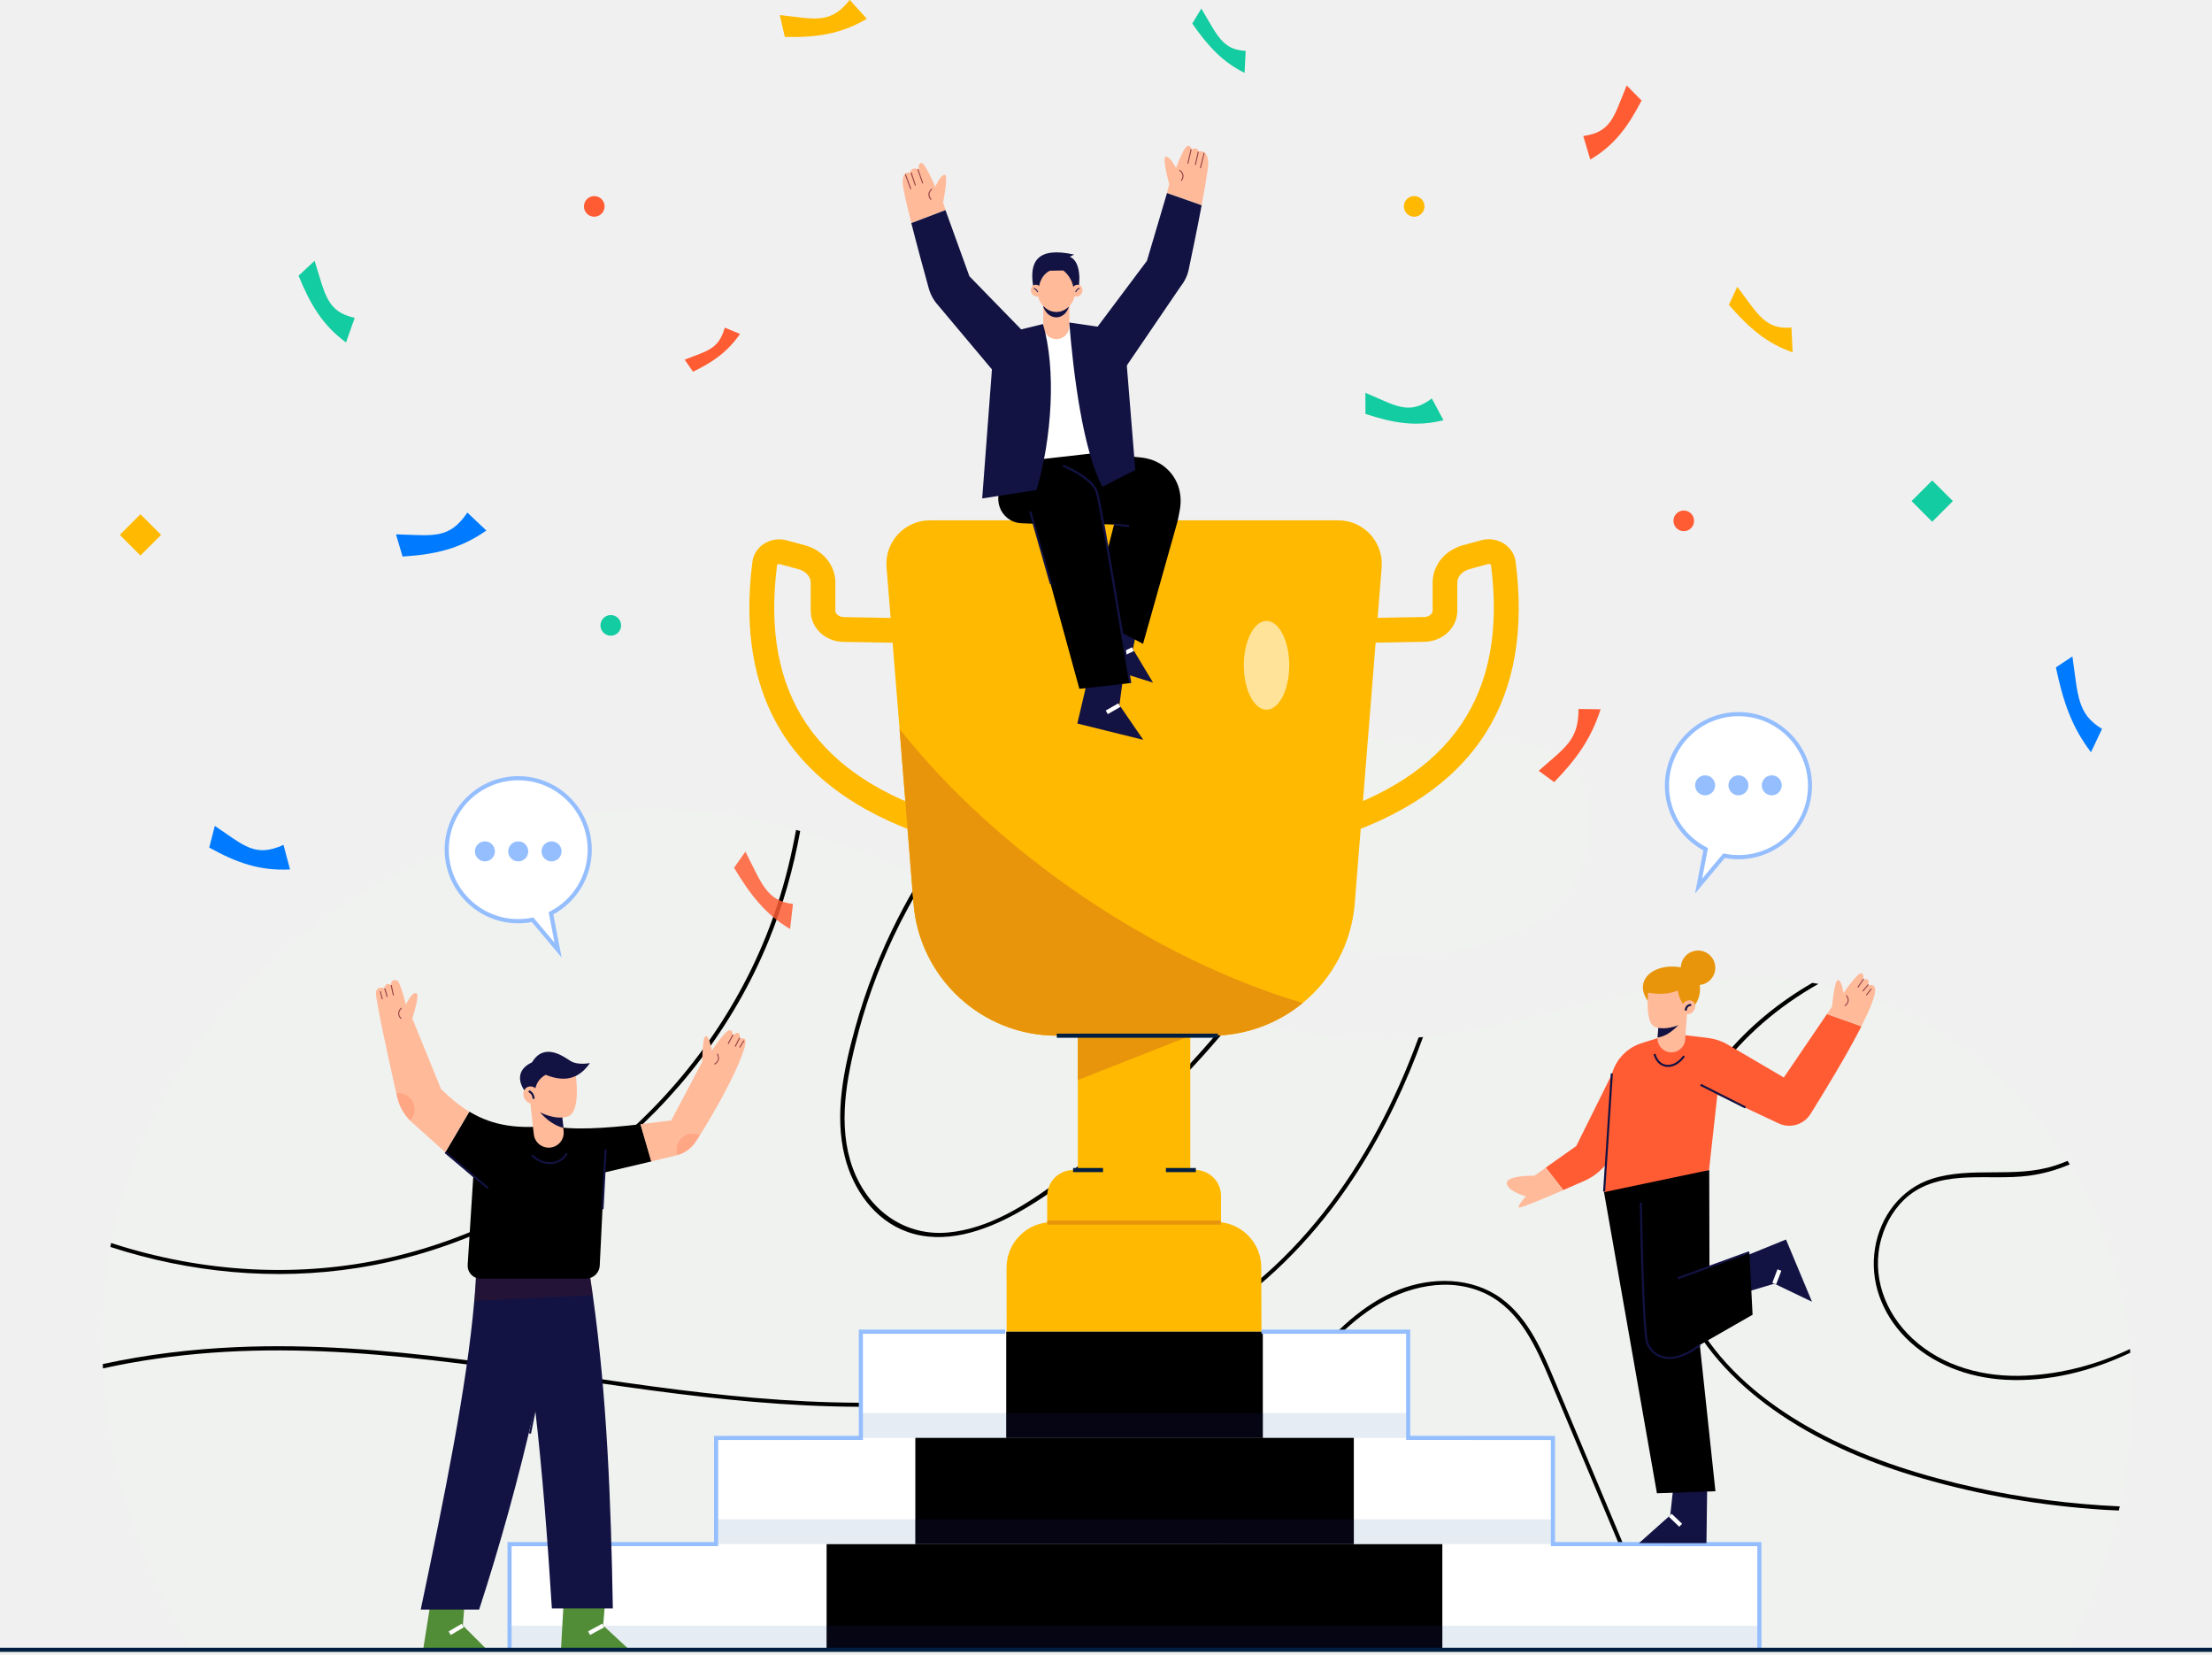
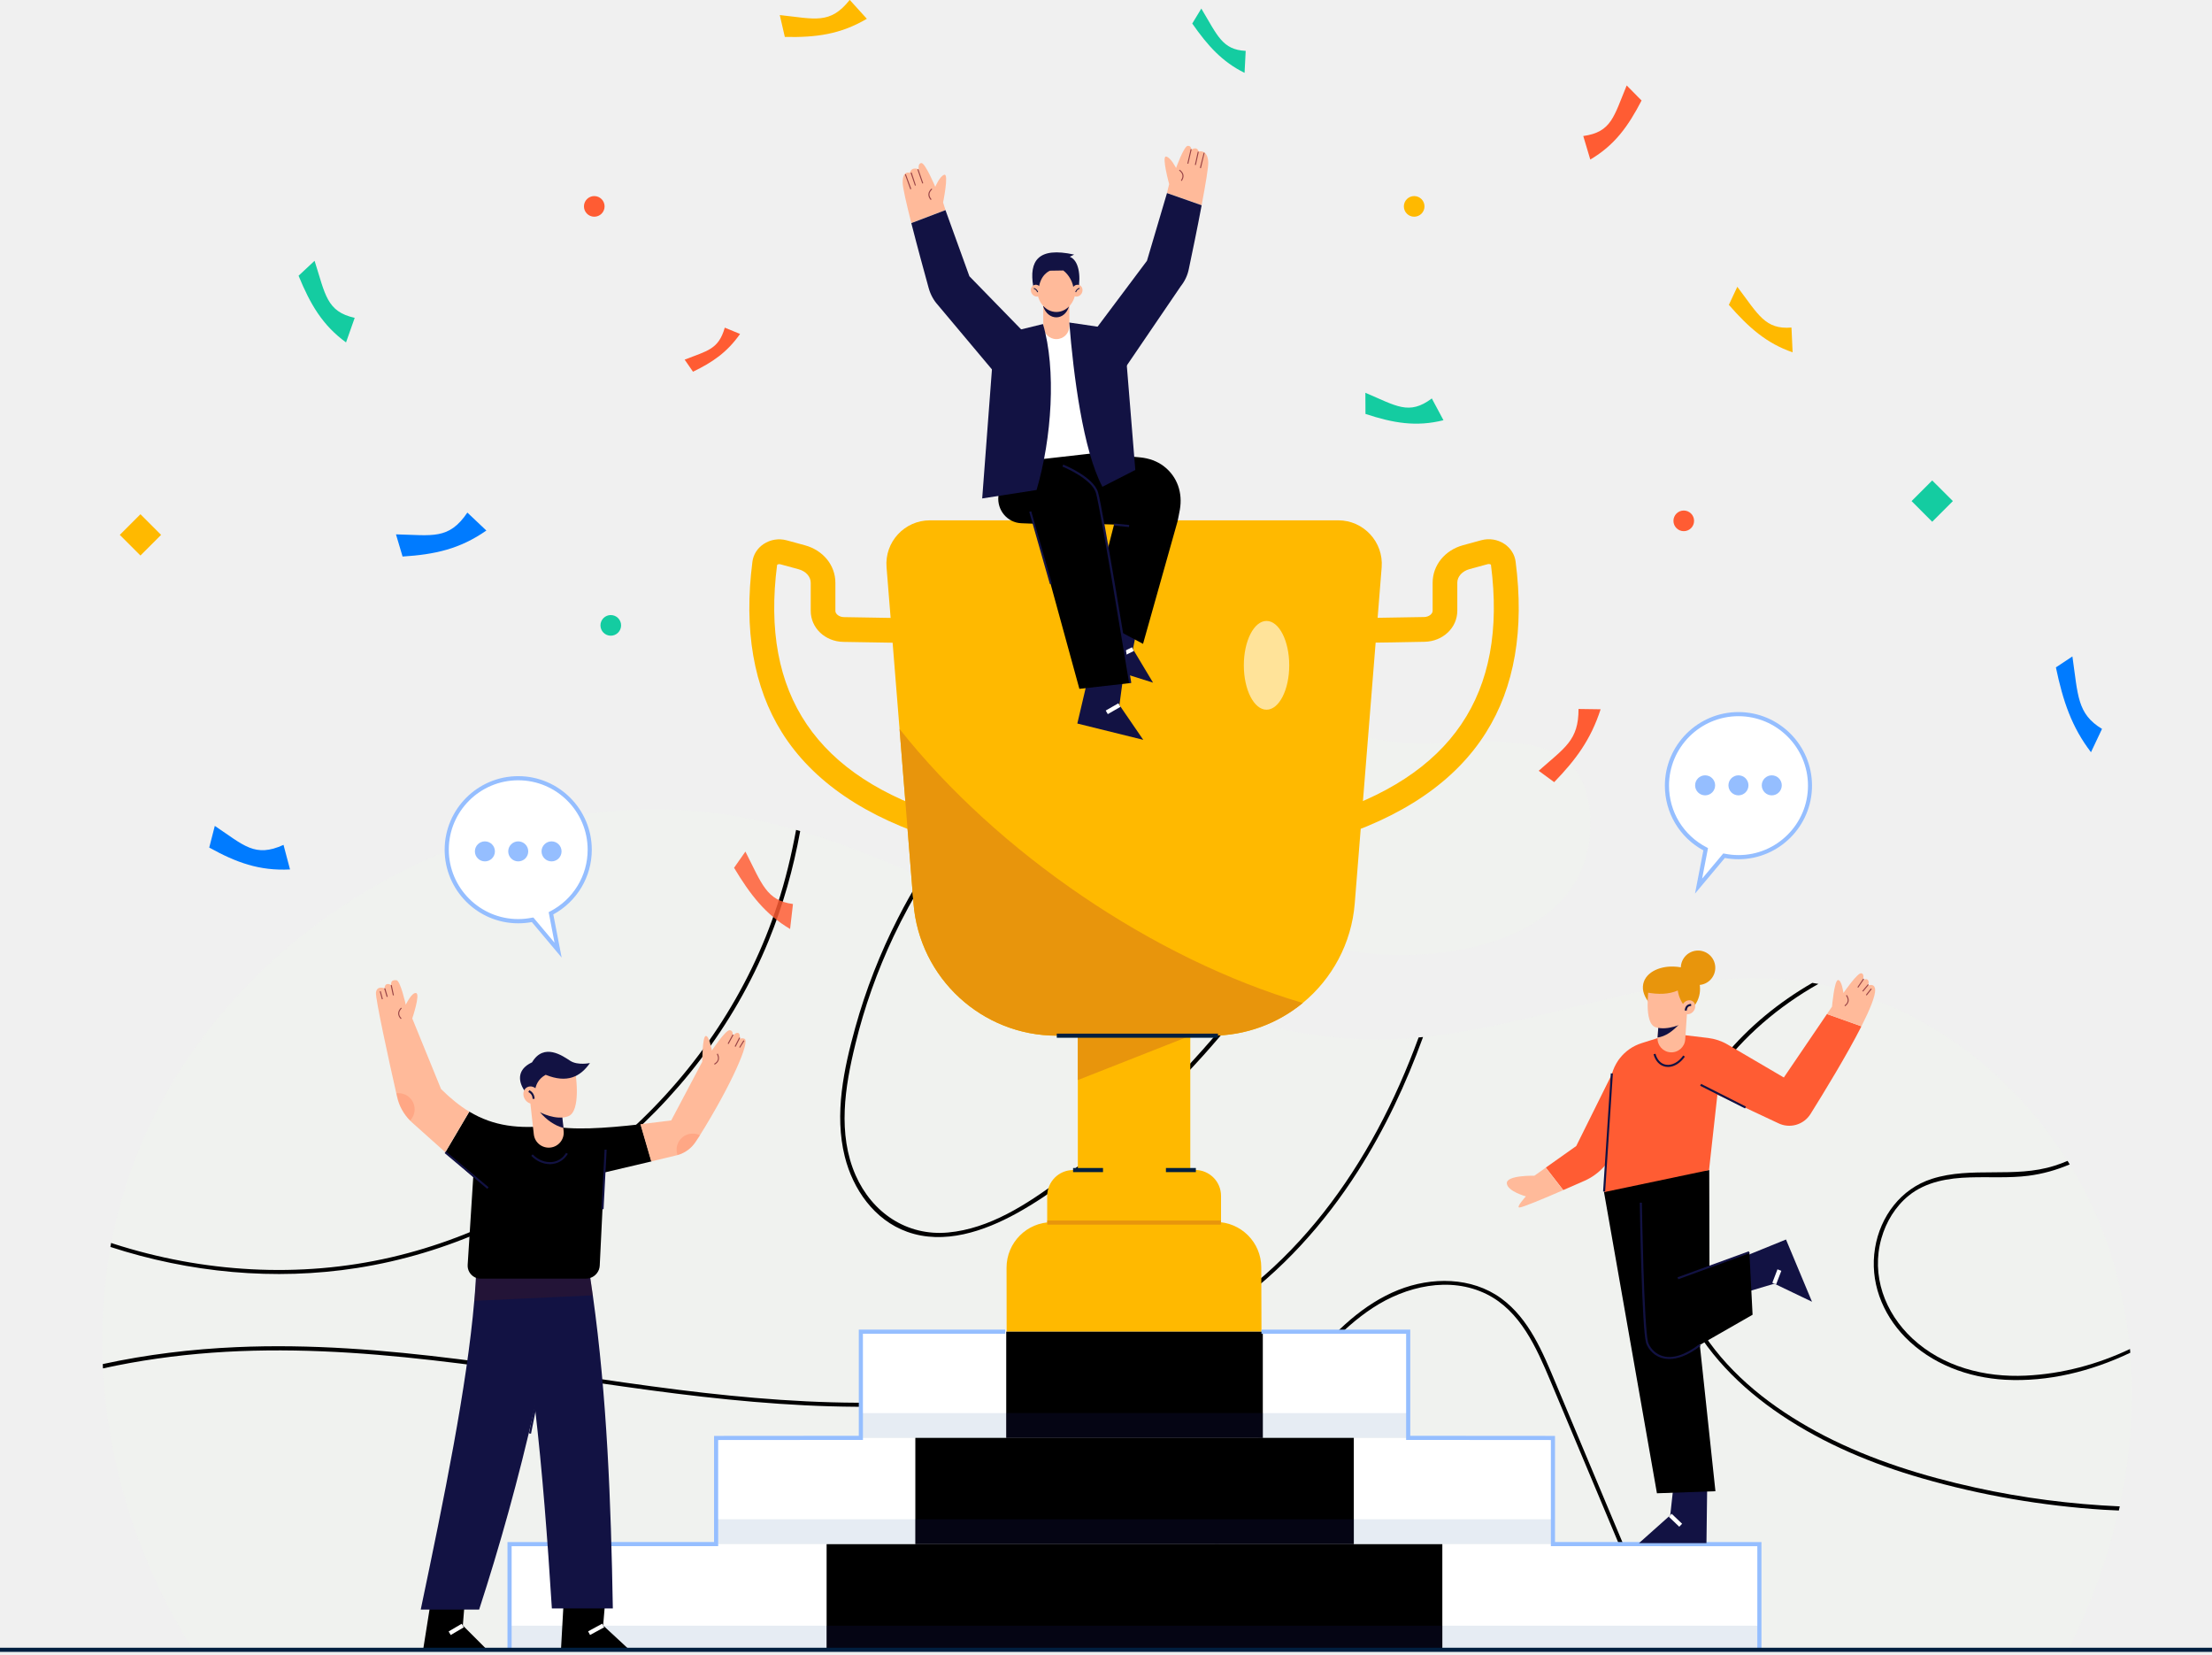
<svg xmlns="http://www.w3.org/2000/svg" width="250" height="187" viewBox="0 0 250 187" fill="none">
  <g clip-path="url(#clip0_10227_78181)">
    <g opacity="0.5">
      <path d="M238.27 140.765C232.953 125.105 218.704 112.255 202.239 110.693C186.696 109.212 171.689 117.292 156.076 117.444C130.831 117.677 109.877 97.645 85.145 92.572C56.402 86.672 24.686 104.536 14.809 132.171C8.443 150.012 11.696 170.476 21.805 186.404H233.722C240.94 172.411 243.319 155.644 238.27 140.765Z" fill="#F0F3EE" />
    </g>
    <path d="M40.346 143.272C60.833 140.077 79.024 125.455 86.859 106.32C88.504 102.297 89.67 98.134 90.439 93.902C90.288 93.855 90.124 93.808 89.973 93.773C89.448 96.619 88.772 99.44 87.862 102.216C84.667 112.045 78.755 120.872 71.118 127.81C63.527 134.702 54.234 139.739 44.229 142.059C33.874 144.461 22.925 143.785 12.827 140.532C12.734 140.508 12.652 140.474 12.559 140.439C12.524 140.59 12.501 140.742 12.477 140.893C21.433 143.808 31.018 144.73 40.346 143.272Z" fill="#000000" />
    <path d="M73.624 157.101C88.911 159.142 104.618 160.238 119.73 156.367C126.586 154.606 133.209 151.819 139.005 147.749C144.835 143.657 149.651 138.305 153.475 132.323C156.53 127.542 158.921 122.446 160.833 117.176C160.67 117.187 160.495 117.211 160.332 117.222C159.026 120.791 157.498 124.277 155.679 127.659C152.158 134.2 147.587 140.24 141.85 144.998C136.194 149.697 129.501 152.997 122.482 155.119C107.661 159.608 91.955 158.932 76.761 157.043C60.157 154.967 43.529 151.469 26.703 152.215C21.677 152.437 16.582 153.043 11.614 154.128C11.626 154.291 11.626 154.454 11.638 154.617C15.695 153.72 19.823 153.148 23.939 152.845C40.614 151.632 57.172 154.897 73.624 157.101Z" fill="#000000" />
    <path d="M223.263 168.086C217.386 166.792 211.591 164.996 206.227 162.244C201.236 159.667 196.525 156.251 193.19 151.668C189.762 146.957 188.13 141.255 188.631 135.448C189.576 124.779 196.525 116.244 205.516 111.171C205.282 111.125 205.061 111.09 204.828 111.055C197.283 115.416 191.267 122.097 188.969 130.877C187.5 136.474 187.838 142.421 190.299 147.692C192.654 152.752 196.712 156.799 201.295 159.877C206.134 163.13 211.602 165.416 217.199 167.025C223.904 168.96 230.83 170.15 237.792 170.593C238.351 170.628 238.911 170.651 239.471 170.675C239.506 170.523 239.541 170.371 239.576 170.208C234.084 169.963 228.627 169.264 223.263 168.086Z" fill="#000000" />
    <path d="M100.992 105.807C102.053 103.568 103.242 101.388 104.537 99.289C104.397 99.219 104.245 99.161 104.105 99.091C103.172 100.607 102.298 102.146 101.493 103.732C99.476 107.673 97.855 111.824 96.666 116.092C95.371 120.756 94.275 125.875 95.476 130.679C96.398 134.387 98.823 137.85 102.519 139.179C106.694 140.684 111.23 139.121 114.926 137.081C118.949 134.853 122.645 131.868 126.132 128.883C129.642 125.875 132.953 122.645 136.043 119.205C137.291 117.817 138.492 116.395 139.658 114.949C139.495 114.902 139.331 114.856 139.168 114.797C133.524 121.77 127.006 128.032 119.753 133.349C116.034 136.078 111.848 138.83 107.149 139.261C102.473 139.693 98.555 136.999 96.701 132.79C94.648 128.114 95.488 122.797 96.666 118.016C97.68 113.818 99.15 109.713 100.992 105.807Z" fill="#000000" />
    <path d="M226.645 155.901C231.484 156.157 236.334 154.956 240.765 152.846C240.754 152.706 240.742 152.566 240.73 152.426C237.057 154.163 233.093 155.236 228.953 155.434C224.313 155.656 219.578 154.443 216.127 151.225C213.014 148.321 211.451 144.089 212.64 139.914C213.165 138.06 214.215 136.323 215.719 135.099C217.678 133.513 220.208 133.105 222.657 133.035C224.861 132.965 227.076 133.128 229.268 132.848C230.866 132.638 232.428 132.207 233.921 131.565C233.839 131.437 233.758 131.297 233.676 131.169C233.186 131.379 232.696 131.565 232.195 131.717C227.671 133.163 222.832 131.764 218.342 133.198C214.833 134.317 212.501 137.454 211.917 141.022C211.299 144.765 212.699 148.403 215.311 151.085C218.296 154.128 222.424 155.668 226.645 155.901Z" fill="#000000" />
    <path d="M182.125 171.303C180.026 166.313 177.928 161.31 175.84 156.32C174.371 152.821 172.832 149.02 169.66 146.7C166.314 144.263 161.778 144.263 158.035 145.755C154.07 147.341 150.922 150.419 148.228 153.649C142.876 160.086 139.028 167.735 136.894 175.816C135.985 179.279 135.379 182.824 135.11 186.392H135.588C136.393 175.944 139.996 165.706 146.106 157.148C148.601 153.649 151.517 150.163 155.143 147.784C158.874 145.335 163.853 144.158 168.028 146.233C171.841 148.134 173.648 152.285 175.211 155.993C177.158 160.634 179.105 165.263 181.053 169.904C183.361 175.396 185.67 180.888 187.967 186.38H188.469C186.358 181.378 184.247 176.341 182.125 171.303Z" fill="#000000" />
    <g opacity="0.5">
      <path d="M162.291 83.978C159.271 84.072 156.227 83.944 152.718 82.672C145.232 79.956 135.903 84.41 135.833 93.05C135.787 99.755 141.955 104.198 147.669 106.238C158.443 110.098 180.761 108.069 179.712 92.059C179.373 86.94 176.656 84.55 171.747 83.99C168.284 83.582 165.288 83.885 162.291 83.978Z" fill="#F0F3EE" />
    </g>
    <path d="M202.601 39.809C199.662 38.794 197.657 37.033 195.395 34.445L196.351 32.404C198.729 35.553 199.499 37.255 202.472 37.01L202.601 39.809Z" fill="#FFB900" />
    <path d="M236.322 84.993C234.141 82.148 233.162 79.233 232.357 75.408L234.223 74.172C234.864 78.591 234.748 80.655 237.57 82.358L236.322 84.993Z" fill="#007BFF" />
    <path d="M163.141 47.482C160.051 48.251 157.474 47.808 154.326 46.77L154.314 44.38C157.813 45.861 159.247 46.957 161.824 45.021L163.141 47.482Z" fill="#14CCA1" />
    <path d="M83.641 37.733C82.183 39.808 80.539 40.928 78.323 42.001L77.379 40.636C79.956 39.622 81.204 39.493 81.915 37.022L83.641 37.733Z" fill="#FF5C33" />
    <path d="M32.778 98.239C29.303 98.414 26.703 97.458 23.648 95.767L24.277 93.318C27.577 95.522 28.801 96.933 32.043 95.464L32.778 98.239Z" fill="#007BFF" />
    <path d="M39.109 38.689C36.462 36.765 35.074 34.398 33.745 31.157L35.553 29.466C36.777 33.29 36.905 35.203 40.088 35.914L39.109 38.689Z" fill="#14CCA1" />
    <path d="M54.968 59.946C51.959 62.045 49.137 62.651 45.499 62.884L44.753 60.377C48.881 60.471 50.723 61.019 52.822 57.917L54.968 59.946Z" fill="#007BFF" />
    <path d="M97.971 2.122C94.963 3.895 92.199 4.244 88.701 4.174L88.13 1.702C92.083 2.122 93.82 2.798 96.036 -0.012L97.971 2.122Z" fill="#FFB900" />
    <path d="M140.66 8.232C138.153 6.996 136.52 5.201 134.748 2.659L135.774 0.968C137.605 4.023 138.141 5.62 140.788 5.749L140.66 8.232Z" fill="#14CCA1" />
    <path d="M179.734 18.027C182.486 16.407 184.002 14.296 185.53 11.358L183.85 9.655C182.393 13.153 182.148 14.926 178.941 15.369L179.734 18.027Z" fill="#FF5C33" />
    <g opacity="0.837">
      <path d="M89.296 104.967C86.52 103.323 84.806 101.119 82.964 98.052L84.246 96.222C86.112 99.871 86.614 101.749 89.622 102.145L89.296 104.967Z" fill="#FF5C33" />
    </g>
    <path d="M180.901 80.142C179.793 83.571 178.102 85.844 175.653 88.375L173.904 87.092C176.854 84.468 178.417 83.664 178.405 80.107L180.901 80.142Z" fill="#FF5C33" />
    <path d="M67.164 24.487C67.808 24.487 68.33 23.965 68.33 23.321C68.33 22.677 67.808 22.155 67.164 22.155C66.52 22.155 65.998 22.677 65.998 23.321C65.998 23.965 66.52 24.487 67.164 24.487Z" fill="#FF5C33" />
    <path d="M159.83 24.487C160.474 24.487 160.996 23.965 160.996 23.321C160.996 22.677 160.474 22.155 159.83 22.155C159.186 22.155 158.664 22.677 158.664 23.321C158.664 23.965 159.186 24.487 159.83 24.487Z" fill="#FFB900" />
    <path d="M190.299 60.017C190.943 60.017 191.465 59.495 191.465 58.851C191.465 58.207 190.943 57.685 190.299 57.685C189.655 57.685 189.133 58.207 189.133 58.851C189.133 59.495 189.655 60.017 190.299 60.017Z" fill="#FF5C33" />
    <path d="M69.03 71.828C69.674 71.828 70.196 71.306 70.196 70.662C70.196 70.018 69.674 69.496 69.03 69.496C68.386 69.496 67.864 70.018 67.864 70.662C67.864 71.306 68.386 71.828 69.03 71.828Z" fill="#14CCA1" />
    <path d="M15.874 58.103L13.541 60.437L15.874 62.77L18.208 60.437L15.874 58.103Z" fill="#FFB900" />
    <path d="M218.379 54.286L216.046 56.619L218.379 58.953L220.713 56.619L218.379 54.286Z" fill="#14CCA1" />
    <path d="M138.001 139.704L118.354 139.727V135.144C118.354 133.524 119.659 132.206 121.28 132.206L135.063 132.194C136.684 132.194 138.001 133.5 138.001 135.121V139.704Z" fill="#FFB900" />
    <path d="M134.526 112.313H121.816V134.818H134.526V112.313Z" fill="#FFB900" />
    <path d="M121.816 122.038V112.313H134.526L134.515 117.036L121.816 122.038Z" fill="#E8950C" />
    <path d="M150.035 94.951L149.219 92.269C164.097 87.768 170.406 78.451 168.505 63.806C168.482 63.782 168.33 63.689 168.132 63.747L166.08 64.307C165.264 64.529 164.704 65.147 164.704 65.835V69.006C164.704 70.93 163.083 72.469 161.007 72.516C158.862 72.563 155.189 72.621 154.711 72.621V69.823C155.049 69.823 157.381 69.776 160.961 69.718C161.474 69.706 161.917 69.379 161.917 69.006V65.835C161.917 63.864 163.305 62.162 165.357 61.602L167.409 61.042C168.307 60.797 169.263 60.949 170.033 61.462C170.732 61.928 171.187 62.651 171.292 63.444C172.295 71.14 171.175 77.647 167.957 82.754C164.482 88.304 158.454 92.409 150.035 94.951Z" fill="#FFB900" />
    <path d="M106.297 94.951C97.878 92.409 91.85 88.304 88.375 82.766C85.168 77.647 84.049 71.152 85.04 63.456C85.145 62.663 85.6 61.94 86.299 61.474C87.069 60.961 88.025 60.809 88.923 61.054L90.975 61.614C93.027 62.173 94.415 63.864 94.415 65.846V69.018C94.415 69.391 94.858 69.718 95.371 69.729C98.951 69.799 101.283 69.834 101.621 69.834V72.633C101.131 72.633 97.458 72.563 95.324 72.528C93.249 72.493 91.628 70.954 91.628 69.018V65.846C91.628 65.158 91.08 64.54 90.252 64.319L88.2 63.759C88.002 63.701 87.85 63.794 87.827 63.841C85.938 78.463 92.246 87.78 107.125 92.281L106.297 94.951Z" fill="#FFB900" />
    <path d="M156.157 64.097L153.113 102.076C152.752 106.623 150.525 110.623 147.236 113.328C144.426 115.637 140.823 117.024 136.917 117.024H119.438C110.972 117.024 103.918 110.518 103.242 102.076L101.667 82.369L100.198 64.097C99.965 61.241 102.227 58.792 105.096 58.792H151.248C154.116 58.792 156.378 61.241 156.157 64.097Z" fill="#FFB900" />
    <path d="M147.237 113.328C144.427 115.636 140.824 117.024 136.917 117.024H119.438C110.973 117.024 103.918 110.517 103.242 102.075L101.668 82.369C112.734 96.35 130.388 108.349 147.237 113.328Z" fill="#E8950C" />
    <path d="M137.652 116.791H119.438V117.257H137.652V116.791Z" fill="#001F40" />
    <path d="M124.662 131.973H121.28V132.439H124.662V131.973Z" fill="#001F40" />
    <path d="M135.156 131.973H131.774V132.439H135.156V131.973Z" fill="#001F40" />
    <path d="M142.573 150.805L113.771 150.839L113.76 143.237C113.76 140.403 116.057 138.095 118.89 138.095L137.407 138.071C140.241 138.071 142.549 140.368 142.549 143.202L142.573 150.805Z" fill="#FFB900" />
    <path d="M137.978 137.908H118.365V138.375H137.978V137.908Z" fill="#E8950C" />
    <path opacity="0.6" d="M143.143 80.189C144.56 80.189 145.709 77.944 145.709 75.175C145.709 72.406 144.56 70.161 143.143 70.161C141.727 70.161 140.578 72.406 140.578 75.175C140.578 77.944 141.727 80.189 143.143 80.189Z" fill="white" />
    <path d="M198.845 174.476H57.591V186.486H198.845V174.476Z" fill="white" />
    <path d="M175.512 162.477H80.935V174.487H175.512V162.477Z" fill="white" />
    <path d="M159.154 150.467H97.295V162.477H159.154V150.467Z" fill="white" />
    <path d="M163.012 174.476H93.423V186.486H163.012V174.476Z" fill="#000000" />
    <path d="M153.008 162.465H103.451V174.475H153.008V162.465Z" fill="#000000" />
    <path d="M142.723 150.467H113.724V162.477H142.723V150.467Z" fill="#000000" />
    <path opacity="0.1" d="M113.724 159.667H97.295V162.465H113.724V159.667Z" fill="#003E80" />
    <path opacity="0.1" d="M159.153 159.667H142.724V162.465H159.153V159.667Z" fill="#003E80" />
    <path opacity="0.3" d="M142.723 159.667H113.724V162.465H142.723V159.667Z" fill="#121243" />
    <path opacity="0.1" d="M103.439 171.665H80.935V174.464H103.439V171.665Z" fill="#003E80" />
    <path opacity="0.1" d="M175.501 171.665H152.996V174.464H175.501V171.665Z" fill="#003E80" />
    <path opacity="0.3" d="M153.008 171.665H103.451V174.464H153.008V171.665Z" fill="#121243" />
    <path opacity="0.1" d="M93.423 183.688H57.591V186.486H93.423V183.688Z" fill="#003E80" />
    <path opacity="0.1" d="M198.845 183.688H163.013V186.486H198.845V183.688Z" fill="#003E80" />
    <path opacity="0.3" d="M163.012 183.688H93.423V186.486H163.012V183.688Z" fill="#121243" />
    <path d="M57.824 186.486H57.357V174.242L80.702 174.231V162.244L97.061 162.232V150.233H113.607V150.7H97.528V162.698L81.168 162.71V174.697L57.824 174.709V186.486Z" fill="#95BEFF" />
    <path d="M199.079 186.486H198.612V174.709L175.28 174.697V162.71L158.92 162.698V150.7H142.572V150.233H159.387V162.232L175.746 162.244V174.231L199.079 174.242V186.486Z" fill="#95BEFF" />
    <path d="M125.269 69.228L123.531 75L130.318 77.134L128.044 73.345L128.708 70.01L125.269 69.228Z" fill="#121243" />
    <path d="M127.937 73.138L126.566 73.812L126.772 74.231L128.143 73.557L127.937 73.138Z" fill="white" />
    <path d="M124.067 51.224L128.848 51.679C129.828 51.773 130.795 52.099 131.565 52.705C133.081 53.883 133.675 55.714 133.349 57.579C133.267 58.057 133.162 58.512 133.092 58.885L129.186 72.75L123.263 69.59L125.91 59.27L119.893 59.084L116.616 52.204L117.806 46.712L124.067 51.224Z" fill="#000000" />
    <path d="M123.24 75.443L121.759 81.752L129.21 83.594L126.516 79.664L127.006 76.038L123.24 75.443Z" fill="#121243" />
    <path d="M126.396 79.466L124.97 80.285L125.202 80.69L126.628 79.871L126.396 79.466Z" fill="white" />
    <path d="M116.873 59.177L121.992 77.834L127.74 77.181L124.382 57.405C124.056 55.679 123.986 54.618 121.35 53.312L118.529 51.749L117.806 46.724L113.526 49.511L112.838 56.064C112.675 57.65 113.853 59.049 115.415 59.119L116.873 59.177Z" fill="#000000" />
    <path d="M124.312 51.132L115.789 52.099C114.832 52.204 113.981 51.528 113.865 50.572L112.384 37.955L119.485 36.218L127.018 37.349L125.63 49.802C125.56 50.502 125.012 51.05 124.312 51.132Z" fill="white" />
    <path d="M106.588 22.878C106.588 22.878 107.253 19.625 106.74 19.742C106.227 19.858 105.702 21.106 105.702 21.106C105.702 21.106 104.571 18.401 104.14 18.424C103.708 18.447 103.837 19.135 103.837 19.135C103.837 19.135 103.032 18.75 102.822 19.543C102.822 19.543 102.018 19.159 102.018 20.64C102.018 21.176 102.449 23.041 102.997 25.199L106.857 23.73L106.588 22.878Z" fill="#FFBA9A" />
    <path d="M109.562 31.216L106.857 23.741L102.997 25.21C103.673 27.869 104.525 30.982 104.968 32.58C105.166 33.279 105.516 33.932 106.005 34.469L113.748 43.692L117.095 38.946L109.562 31.216Z" fill="#121243" />
    <path d="M105.19 22.599C104.805 22.144 104.84 21.713 105.283 21.305L105.364 21.386C104.968 21.748 104.945 22.121 105.283 22.517L105.19 22.599Z" fill="#974245" />
    <path d="M103.793 19.114L103.683 19.152L104.233 20.739L104.343 20.701L103.793 19.114Z" fill="#974245" />
    <path d="M103.406 20.978L102.916 19.532L103.033 19.485L103.511 20.943L103.406 20.978Z" fill="#974245" />
    <path d="M102.881 21.386L102.274 19.718L102.379 19.672L102.997 21.351L102.881 21.386Z" fill="#974245" />
    <path d="M136.556 18.296C136.474 16.826 135.472 17.118 135.472 17.118C135.273 16.477 134.644 16.908 134.644 16.908C134.644 16.908 134.679 16.477 134.247 16.477C133.816 16.477 132.918 18.984 132.918 18.984C132.918 18.984 132.312 17.771 131.787 17.689C131.262 17.608 132.137 20.803 132.137 20.803L131.892 21.805L135.81 23.181C136.241 20.884 136.591 18.855 136.556 18.296Z" fill="#FFBA9A" />
    <path d="M131.892 21.817L129.629 29.467L123.1 38.177L126.831 42.06L133.454 32.335C133.909 31.764 134.224 31.099 134.364 30.376C134.69 28.814 135.32 25.829 135.809 23.193L131.892 21.817Z" fill="#121243" />
    <path d="M133.559 20.453L133.466 20.383C133.757 19.951 133.687 19.578 133.256 19.263L133.326 19.17C133.816 19.531 133.897 19.963 133.559 20.453Z" fill="#974245" />
    <path d="M134.569 16.845L134.189 18.48L134.303 18.507L134.682 16.871L134.569 16.845Z" fill="#974245" />
    <path d="M135.371 17.136L135.043 18.628L135.157 18.653L135.485 17.161L135.371 17.136Z" fill="#974245" />
    <path d="M135.728 19.007L135.611 18.972L136.043 17.246L136.148 17.269L135.728 19.007Z" fill="#974245" />
    <path d="M119.391 38.316C118.575 38.316 117.91 37.652 117.91 36.836V34.212H120.86V36.847C120.86 37.663 120.207 38.316 119.391 38.316Z" fill="#FFBA9A" />
    <path d="M120.825 34.597C120.359 36.241 118.47 36.311 117.887 34.597H120.825Z" fill="#121243" />
    <path d="M119.391 35.25C120.596 35.25 121.572 34.112 121.572 32.708C121.572 31.304 120.596 30.166 119.391 30.166C118.187 30.166 117.211 31.304 117.211 32.708C117.211 34.112 118.187 35.25 119.391 35.25Z" fill="#FFBA9A" />
    <path d="M117.386 32.755C117.514 31.006 118.669 30.586 118.669 30.586L120.173 30.562C120.791 31.029 121.315 31.903 121.35 32.813L121.864 32.789C122.19 31.075 121.898 29.396 120.907 29.012L121.397 28.767C117.304 27.857 116.29 29.501 116.78 32.37L117.386 32.755Z" fill="#121243" />
    <path d="M117.666 32.591C117.829 32.929 117.712 33.326 117.421 33.465C117.117 33.605 116.744 33.442 116.581 33.104C116.418 32.766 116.534 32.37 116.826 32.23C117.129 32.078 117.502 32.241 117.666 32.591Z" fill="#FFBA9A" />
    <path d="M117.223 33.022C117.153 32.824 117.024 32.696 116.826 32.626L116.861 32.532C117.094 32.614 117.246 32.765 117.328 32.999L117.223 33.022Z" fill="#121243" />
    <path d="M121.187 32.591C121.023 32.929 121.14 33.326 121.431 33.465C121.735 33.605 122.108 33.442 122.271 33.104C122.434 32.766 122.318 32.37 122.026 32.23C121.723 32.078 121.35 32.241 121.187 32.591Z" fill="#FFBA9A" />
    <path d="M121.618 33.023L121.524 32.988C121.606 32.755 121.758 32.603 121.991 32.522L122.026 32.615C121.816 32.685 121.688 32.825 121.618 33.023Z" fill="#121243" />
    <path d="M117.876 36.614C119.392 41.721 118.879 49.522 117.153 55.364L111.008 56.32L112.395 37.955L117.876 36.614Z" fill="#121243" />
    <path d="M120.85 36.44C121.316 42.351 122.412 50.91 124.593 55.003L128.312 53.102L127.03 37.349L120.85 36.44Z" fill="#121243" />
    <path d="M127.613 77.205C127.578 77.006 124.371 57.347 123.858 55.679C123.357 54.059 120.115 52.729 120.08 52.718L120.173 52.496C120.313 52.554 123.555 53.872 124.091 55.598C124.616 57.277 127.729 76.342 127.858 77.158L127.613 77.205Z" fill="#121243" />
    <path d="M116.551 57.772L116.327 57.836L118.659 65.998L118.883 65.934L116.551 57.772Z" fill="#121243" />
    <path d="M127.601 59.55L125.887 59.386L125.91 59.153L127.624 59.317L127.601 59.55Z" fill="#121243" />
-     <path d="M48.67 181.063L47.796 186.567H55.212L52.309 183.663L52.53 180.935L48.67 181.063Z" fill="#518C36" />
+     <path d="M48.67 181.063L47.796 186.567H55.212L52.309 183.663L52.53 180.935L48.67 181.063Z" fill="#000000" />
    <path d="M52.181 183.471L50.703 184.34L50.94 184.742L52.417 183.873L52.181 183.471Z" fill="white" />
    <path d="M63.98 140.975C63.875 141.628 63.77 142.281 63.642 142.922C63.444 144.135 63.222 145.347 63.013 146.537C62.231 150.828 61.38 154.979 60.447 158.99C60.447 158.99 60.447 158.99 60.447 159.002C58.605 167.117 56.483 174.697 54.151 181.868H47.551C50.209 169.193 52.775 156.658 53.603 146.956C53.731 145.534 53.812 144.158 53.847 142.864L63.98 140.975Z" fill="#121243" />
-     <path d="M63.712 180.807L63.398 186.462L71.303 186.567L68.167 183.663L68.4 180.935L63.712 180.807Z" fill="#518C36" />
+     <path d="M63.712 180.807L63.398 186.462L71.303 186.567L68.167 183.663L68.4 180.935L63.712 180.807Z" fill="#000000" />
    <path d="M68.064 183.458L66.467 184.328L66.69 184.738L68.287 183.868L68.064 183.458Z" fill="white" />
    <path d="M69.263 181.739H62.372C61.882 173.904 61.299 166.243 60.459 159.013C60.459 159.013 60.459 159.013 60.459 159.001C59.969 154.757 59.386 150.653 58.687 146.746C58.465 145.487 58.221 144.251 57.976 143.027L63.654 142.933L66.476 142.887C66.663 144.041 66.838 145.207 67.001 146.373C68.598 157.777 69.053 169.694 69.263 181.739Z" fill="#121243" />
    <path opacity="0.3" d="M67.001 146.362L63.013 146.548L58.687 146.747L53.626 146.98C53.754 145.557 53.836 144.181 53.871 142.887L63.98 140.986C63.876 141.639 63.771 142.292 63.642 142.934L66.464 142.887C66.662 144.041 66.837 145.196 67.001 146.362Z" fill="#4A191B" />
    <path d="M60.015 161.998L59.782 161.952L62.126 150.326L62.359 150.373L60.015 161.998Z" fill="#121243" />
    <path d="M62.162 127.192C58.675 127.565 55.818 127.274 53.043 125.606L50.338 130.189L53.486 132.999L52.856 142.922C52.822 143.505 53.136 144.053 53.661 144.321C53.859 144.426 54.081 144.473 54.314 144.473H66.231C66.884 144.473 67.455 144.065 67.689 143.459C67.747 143.307 67.77 143.155 67.782 143.004L68.295 132.486L73.635 131.227L72.411 127.029C68.307 127.495 64.645 127.74 62.162 127.192Z" fill="#000000" />
    <path d="M53.031 125.606L50.326 130.189L46.583 126.842C46.502 126.772 46.42 126.691 46.338 126.609C45.615 125.874 45.102 124.953 44.881 123.939C44.846 123.811 44.822 123.671 44.788 123.531C43.96 119.881 42.409 112.78 42.49 112.15C42.595 111.311 43.458 111.672 43.458 111.672C43.528 110.867 44.193 111.299 44.193 111.299C44.193 110.844 44.344 110.728 44.799 110.751C45.254 110.774 45.86 113.526 45.86 113.526C45.86 113.526 46.537 112.092 47.026 112.208C47.528 112.313 46.595 115.077 46.595 115.077L49.848 123.053C50.944 124.137 51.982 124.965 53.031 125.606Z" fill="#FFBA9A" />
    <path opacity="0.2" d="M46.863 125.339C46.863 125.828 46.664 126.283 46.35 126.61C45.627 125.875 45.114 124.954 44.892 123.939C44.857 123.811 44.834 123.671 44.799 123.531C44.88 123.52 44.95 123.52 45.032 123.52C46.047 123.52 46.863 124.336 46.863 125.339Z" fill="#FF5C33" />
    <path d="M45.301 115.147C44.893 114.715 44.904 114.284 45.324 113.853L45.406 113.934C45.033 114.319 45.021 114.692 45.383 115.065L45.301 115.147Z" fill="#974245" />
    <path d="M44.403 112.477L44.158 111.322L44.275 111.299L44.52 112.453L44.403 112.477Z" fill="#974245" />
    <path d="M43.704 112.651L43.424 111.695L43.54 111.66L43.82 112.616L43.704 112.651Z" fill="#974245" />
    <path d="M43.032 111.993L42.919 112.023L43.157 112.913L43.27 112.883L43.032 111.993Z" fill="#974245" />
    <path d="M79.104 128.277C79.057 128.37 78.999 128.451 78.941 128.533L78.591 129.058C78.113 129.769 77.402 130.282 76.574 130.515C76.527 130.527 76.481 130.539 76.434 130.55L73.6 131.227L72.376 127.029C73.507 126.889 74.673 126.749 75.862 126.597L79.372 119.963C79.372 119.963 79.372 117.141 79.757 117.059C80.142 116.966 80.457 118.703 80.457 118.703C80.457 118.703 81.972 116.406 82.451 116.406C82.929 116.406 82.8 117.059 82.8 117.059C82.8 117.059 83.243 116.511 83.512 116.768C83.652 116.908 83.628 117.397 83.628 117.397C83.628 117.397 83.803 117.234 84.141 117.374C84.818 117.642 82.695 122.516 79.104 128.277Z" fill="#FFBA9A" />
    <path opacity="0.2" d="M79.104 128.277C79.057 128.37 78.999 128.452 78.941 128.533L78.591 129.058C78.113 129.769 77.402 130.282 76.574 130.516C76.504 130.317 76.469 130.119 76.469 129.909C76.469 128.895 77.285 128.09 78.288 128.09C78.579 128.078 78.859 128.148 79.104 128.277Z" fill="#FF5C33" />
    <path d="M80.771 120.301L80.713 120.196C81.168 119.928 81.261 119.578 81.016 119.1L81.121 119.042C81.389 119.578 81.273 119.998 80.771 120.301Z" fill="#974245" />
    <path d="M82.345 117.969L82.24 117.911L82.8 116.885L82.905 116.931L82.345 117.969Z" fill="#974245" />
    <path d="M83.138 118.284L83.033 118.225L83.546 117.223L83.651 117.281L83.138 118.284Z" fill="#974245" />
    <path d="M83.639 118.389L83.546 118.331L84.024 117.55L84.129 117.608L83.639 118.389Z" fill="#974245" />
    <path d="M50.405 130.111L50.255 130.29L55.07 134.329L55.22 134.15L50.405 130.111Z" fill="#121243" />
    <path d="M68.214 136.626L67.981 136.614L68.33 129.897L68.564 129.909L68.214 136.626Z" fill="#121243" />
    <path d="M62.161 131.541C61.403 131.541 60.622 131.203 60.039 130.597L60.202 130.434C60.809 131.063 61.625 131.378 62.406 131.297C63.059 131.227 63.619 130.853 63.98 130.259L64.178 130.375C63.782 131.028 63.164 131.436 62.429 131.518C62.348 131.541 62.255 131.541 62.161 131.541Z" fill="#121243" />
    <path d="M62.208 129.664C61.275 129.769 60.436 129.104 60.331 128.171L59.888 124.172L63.258 123.799L63.701 127.798C63.806 128.72 63.141 129.559 62.208 129.664Z" fill="#FFBA9A" />
    <path d="M61.019 125.664C61.788 126.55 62.674 127.18 63.689 127.448L63.444 125.291L61.019 125.664Z" fill="#121243" />
    <path d="M65.054 121.338C65.054 121.338 65.707 125.583 64.214 126.131C62.827 126.644 61.008 125.664 61.008 125.664L59.783 122.096L61.369 120.65L65.054 121.338Z" fill="#FFBA9A" />
    <path d="M60.436 123.414C60.518 122.597 60.844 121.898 61.672 121.443C64.086 122.423 65.59 121.676 66.674 120.114C66.674 120.114 65.298 120.405 64.459 119.869C63.631 119.333 61.485 117.77 60.133 120.032C58.244 120.907 58.64 122.434 59.41 123.414H60.436Z" fill="#121243" />
    <path d="M60.571 124.615C60.988 124.373 61.1 123.784 60.819 123.299C60.538 122.814 59.971 122.617 59.554 122.86C59.136 123.102 59.025 123.691 59.305 124.176C59.586 124.66 60.153 124.857 60.571 124.615Z" fill="#FFBA9A" />
    <path d="M60.203 124.172C60.179 123.799 60.016 123.542 59.713 123.391L59.818 123.181C60.191 123.367 60.401 123.694 60.424 124.148L60.203 124.172Z" fill="#121243" />
    <path d="M58.57 87.92C63.036 87.92 66.651 91.535 66.651 96.001C66.651 99.126 64.867 101.842 62.266 103.183L63.071 107.346L60.191 103.918C59.666 104.023 59.118 104.081 58.558 104.081C54.092 104.081 50.477 100.467 50.477 96.001C50.489 91.535 54.104 87.92 58.57 87.92Z" fill="white" />
    <path d="M63.479 108.197L60.109 104.186C59.608 104.279 59.083 104.326 58.57 104.326C53.987 104.326 50.256 100.595 50.256 96.012C50.256 91.43 53.987 87.698 58.57 87.698C63.152 87.698 66.884 91.43 66.884 96.012C66.884 99.079 65.216 101.854 62.534 103.323L63.479 108.197ZM60.284 103.673L62.674 106.518L62.01 103.067L62.161 102.985C64.785 101.632 66.417 98.951 66.417 96.012C66.417 91.686 62.896 88.165 58.57 88.165C54.244 88.165 50.722 91.674 50.722 96.001C50.722 100.327 54.244 103.848 58.57 103.848C59.106 103.848 59.631 103.79 60.156 103.685L60.284 103.673Z" fill="#95BEFF" />
    <path d="M54.804 97.329C55.429 97.329 55.935 96.823 55.935 96.198C55.935 95.574 55.429 95.067 54.804 95.067C54.179 95.067 53.673 95.574 53.673 96.198C53.673 96.823 54.179 97.329 54.804 97.329Z" fill="#95BEFF" />
    <path d="M58.571 97.329C59.195 97.329 59.702 96.823 59.702 96.198C59.702 95.574 59.195 95.067 58.571 95.067C57.946 95.067 57.44 95.574 57.44 96.198C57.44 96.823 57.946 97.329 58.571 97.329Z" fill="#95BEFF" />
    <path d="M62.336 97.329C62.961 97.329 63.467 96.823 63.467 96.198C63.467 95.574 62.961 95.067 62.336 95.067C61.712 95.067 61.205 95.574 61.205 96.198C61.205 96.823 61.712 97.329 62.336 97.329Z" fill="#95BEFF" />
    <path d="M183.01 119.694L178.148 129.489L174.708 131.926L176.679 134.468C177.576 134.072 178.439 133.699 179.104 133.407C179.92 133.046 180.655 132.509 181.261 131.845L184.864 127.88L183.01 119.694Z" fill="#FF5C33" />
    <path d="M173.414 132.847C173.414 132.847 170.208 132.765 170.301 133.722C170.394 134.619 172.458 135.179 172.458 135.179C172.458 135.179 171.315 136.415 171.712 136.438C172.038 136.45 174.464 135.436 176.667 134.479L174.697 131.938L173.414 132.847Z" fill="#FFBA9A" />
    <path d="M192.946 167.911L192.864 174.359H185.238L188.771 171.21L189.168 167.596L192.946 167.911Z" fill="#121243" />
    <path d="M188.931 171.043L188.609 171.38L189.79 172.507L190.112 172.17L188.931 171.043Z" fill="white" />
    <path d="M195.884 142.479L201.854 140.054L204.792 147.085L200.536 145.044L197.05 146.082L195.884 142.479Z" fill="#121243" />
    <path d="M200.89 143.423L200.307 144.947L200.742 145.114L201.326 143.589L200.89 143.423Z" fill="white" />
    <path d="M181.285 134.702L187.267 168.727L193.878 168.494L189.821 130.48L181.285 134.702Z" fill="#000000" />
    <path d="M185.378 132.976L185.973 150.781C186.008 151.819 186.614 152.752 187.558 153.195C188.386 153.591 189.342 153.556 190.135 153.102L198.076 148.554L197.715 141.499L193.202 143.179L193.179 132.206L185.378 132.976Z" fill="#000000" />
    <path d="M201.609 121.747L195.243 118.016C194.566 117.62 193.82 117.375 193.051 117.281L188.946 116.792L185.541 117.864C183.536 118.494 182.136 120.29 182.008 122.389L181.285 134.702L193.155 132.207L194.1 123.683L200.956 126.901C202.262 127.554 203.848 127.111 204.629 125.863C206.192 123.356 208.746 119.182 210.378 115.964L206.483 114.576L201.609 121.747Z" fill="#FF5C33" />
    <path d="M211.124 111.357C211.124 111.357 211.322 110.844 211.054 110.681C210.798 110.518 210.506 110.809 210.506 110.809C210.506 110.809 210.798 110.098 210.378 109.97C209.958 109.842 208.349 112.197 208.349 112.197C208.349 112.197 208.151 110.716 207.731 110.739C207.311 110.774 207.055 113.736 207.055 113.736L206.483 114.576L210.378 115.963C211.334 114.074 211.975 112.512 211.929 111.812C211.871 111.031 211.124 111.357 211.124 111.357Z" fill="#FFBA9A" />
    <path d="M208.536 113.702L208.466 113.608C208.886 113.293 208.932 112.92 208.629 112.489L208.722 112.419C209.072 112.909 209.002 113.34 208.536 113.702Z" fill="#974245" />
    <path d="M210.017 111.602L209.924 111.532L210.588 110.564L210.682 110.634L210.017 111.602Z" fill="#974245" />
    <path d="M211.115 111.206L210.479 111.966L210.568 112.041L211.204 111.281L211.115 111.206Z" fill="#974245" />
    <path d="M211.454 111.683L210.883 112.406L210.974 112.479L211.545 111.756L211.454 111.683Z" fill="#974245" />
    <path d="M192.129 111.987C192.024 113.503 190.73 114.937 189.074 114.821C187.418 114.704 185.576 112.967 185.681 111.451C185.786 109.935 187.488 109.154 189.144 109.212C191.465 109.294 192.234 110.483 192.129 111.987Z" fill="#E8950C" />
    <path d="M188.794 118.902C187.931 118.843 187.278 118.097 187.337 117.234L187.581 113.678L190.706 113.888L190.462 117.444C190.415 118.307 189.657 118.96 188.794 118.902Z" fill="#FFBA9A" />
    <path d="M189.727 115.788C189.016 116.534 188.246 117.105 187.337 117.234L187.465 115.543L189.727 115.788Z" fill="#121243" />
    <path d="M186.346 111.602C186.346 111.602 185.74 115.637 187.116 116.068C188.491 116.5 190.206 115.625 190.206 115.625L190.544 112.57L190.159 110.588L186.346 111.602Z" fill="#FFBA9A" />
    <path d="M190.485 113.806C190.1 113.374 189.715 112.651 189.622 111.917C188.631 112.348 187.43 112.395 186.054 112.127L186.462 110.856L189.482 110.284L191.033 110.727L190.485 113.806Z" fill="#E8950C" />
    <path d="M191.399 114.258C191.682 113.899 191.657 113.408 191.344 113.161C191.03 112.914 190.546 113.004 190.263 113.363C189.98 113.723 190.005 114.214 190.319 114.461C190.632 114.708 191.116 114.618 191.399 114.258Z" fill="#FFBA9A" />
    <path d="M190.637 114.191L190.403 114.179C190.45 113.584 190.823 113.444 191.126 113.433L191.138 113.666C190.823 113.666 190.672 113.829 190.637 114.191Z" fill="#121243" />
    <path d="M193.5 110.482C194.124 109.606 193.92 108.39 193.045 107.766C192.169 107.141 190.953 107.345 190.329 108.221C189.704 109.097 189.908 110.313 190.784 110.937C191.66 111.561 192.876 111.358 193.5 110.482Z" fill="#E8950C" />
    <path d="M181.413 134.643L181.18 134.631L182.054 121.28L182.287 121.292L181.413 134.643Z" fill="#121243" />
    <path d="M197.225 125.245L192.152 122.68L192.257 122.47L197.33 125.035L197.225 125.245Z" fill="#121243" />
    <path d="M188.526 120.557C188.433 120.557 188.339 120.545 188.246 120.534C187.593 120.417 187.092 119.904 186.882 119.123L187.103 119.064C187.29 119.752 187.721 120.207 188.281 120.3C188.957 120.417 189.704 120.021 190.24 119.263L190.427 119.391C189.914 120.126 189.202 120.557 188.526 120.557Z" fill="#121243" />
    <path d="M188.666 153.556C188.304 153.556 188.001 153.498 187.745 153.416C186.66 153.055 186.147 152.134 186.031 151.702C185.564 150 185.331 136.474 185.331 135.891H185.564C185.564 136.031 185.797 149.965 186.264 151.644C186.392 152.099 186.905 152.892 187.826 153.195C188.981 153.58 190.438 153.125 192.059 151.889L192.199 152.075C190.695 153.218 189.529 153.556 188.666 153.556Z" fill="#121243" />
    <path d="M197.654 141.382L189.593 144.325L189.673 144.544L197.734 141.601L197.654 141.382Z" fill="#121243" />
    <path d="M196.479 80.69C192.013 80.69 188.398 84.305 188.398 88.771C188.398 91.896 190.182 94.613 192.783 95.954L191.978 100.117L194.858 96.689C195.383 96.793 195.931 96.852 196.491 96.852C200.957 96.852 204.571 93.237 204.571 88.771C204.56 84.305 200.945 80.69 196.479 80.69Z" fill="white" />
    <path d="M191.57 100.968L192.514 96.082C189.821 94.624 188.165 91.838 188.165 88.771C188.165 84.188 191.896 80.457 196.479 80.457C201.061 80.457 204.793 84.188 204.793 88.771C204.793 93.353 201.061 97.085 196.479 97.085C195.966 97.085 195.441 97.038 194.94 96.945L191.57 100.968ZM196.479 80.923C192.153 80.923 188.631 84.445 188.631 88.771C188.631 91.721 190.264 94.391 192.888 95.744L193.039 95.826L192.374 99.277L194.765 96.432L194.905 96.455C195.418 96.56 195.954 96.618 196.491 96.618C200.817 96.618 204.338 93.097 204.338 88.771C204.338 84.445 200.805 80.923 196.479 80.923Z" fill="#95BEFF" />
    <path d="M192.713 89.867C193.338 89.867 193.844 89.36 193.844 88.736C193.844 88.111 193.338 87.605 192.713 87.605C192.088 87.605 191.582 88.111 191.582 88.736C191.582 89.36 192.088 89.867 192.713 89.867Z" fill="#95BEFF" />
    <path d="M196.48 89.867C197.104 89.867 197.611 89.36 197.611 88.736C197.611 88.111 197.104 87.605 196.48 87.605C195.855 87.605 195.349 88.111 195.349 88.736C195.349 89.36 195.855 89.867 196.48 89.867Z" fill="#95BEFF" />
    <path d="M200.245 89.867C200.87 89.867 201.376 89.36 201.376 88.736C201.376 88.111 200.87 87.605 200.245 87.605C199.621 87.605 199.114 88.111 199.114 88.736C199.114 89.36 199.621 89.867 200.245 89.867Z" fill="#95BEFF" />
    <path d="M250 186.183H0V186.649H250V186.183Z" fill="#001F40" />
  </g>
  <defs>
    <clipPath id="clip0_10227_78181">
      <rect width="250" height="186.649" fill="white" />
    </clipPath>
  </defs>
</svg>
